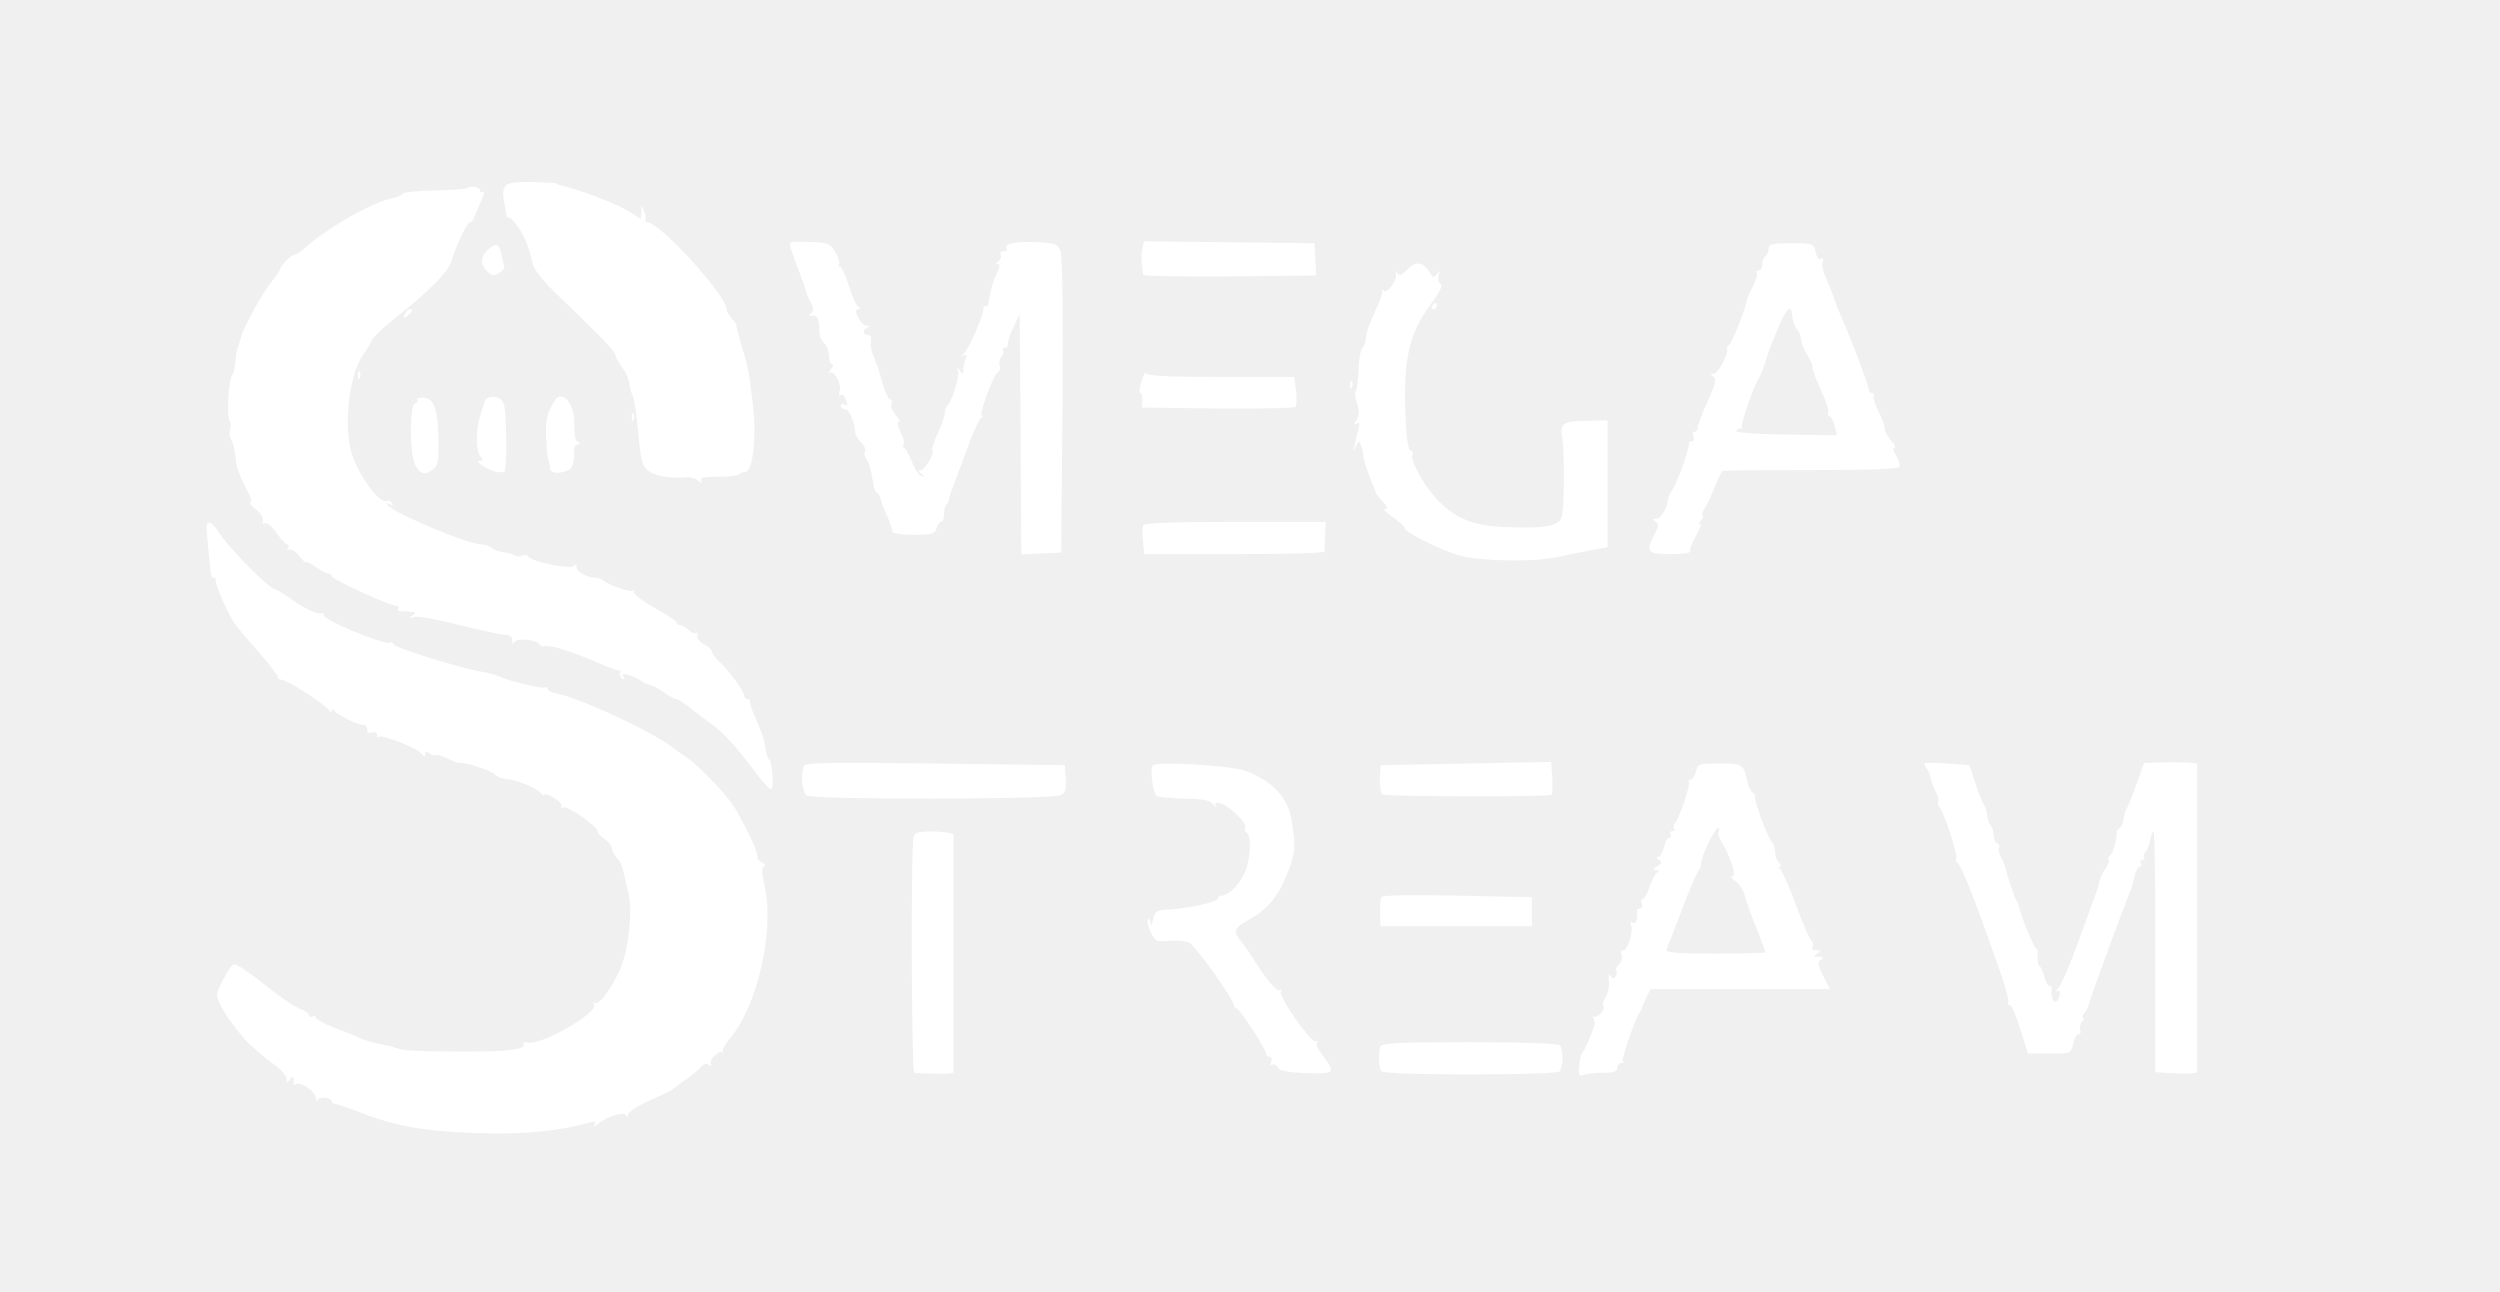
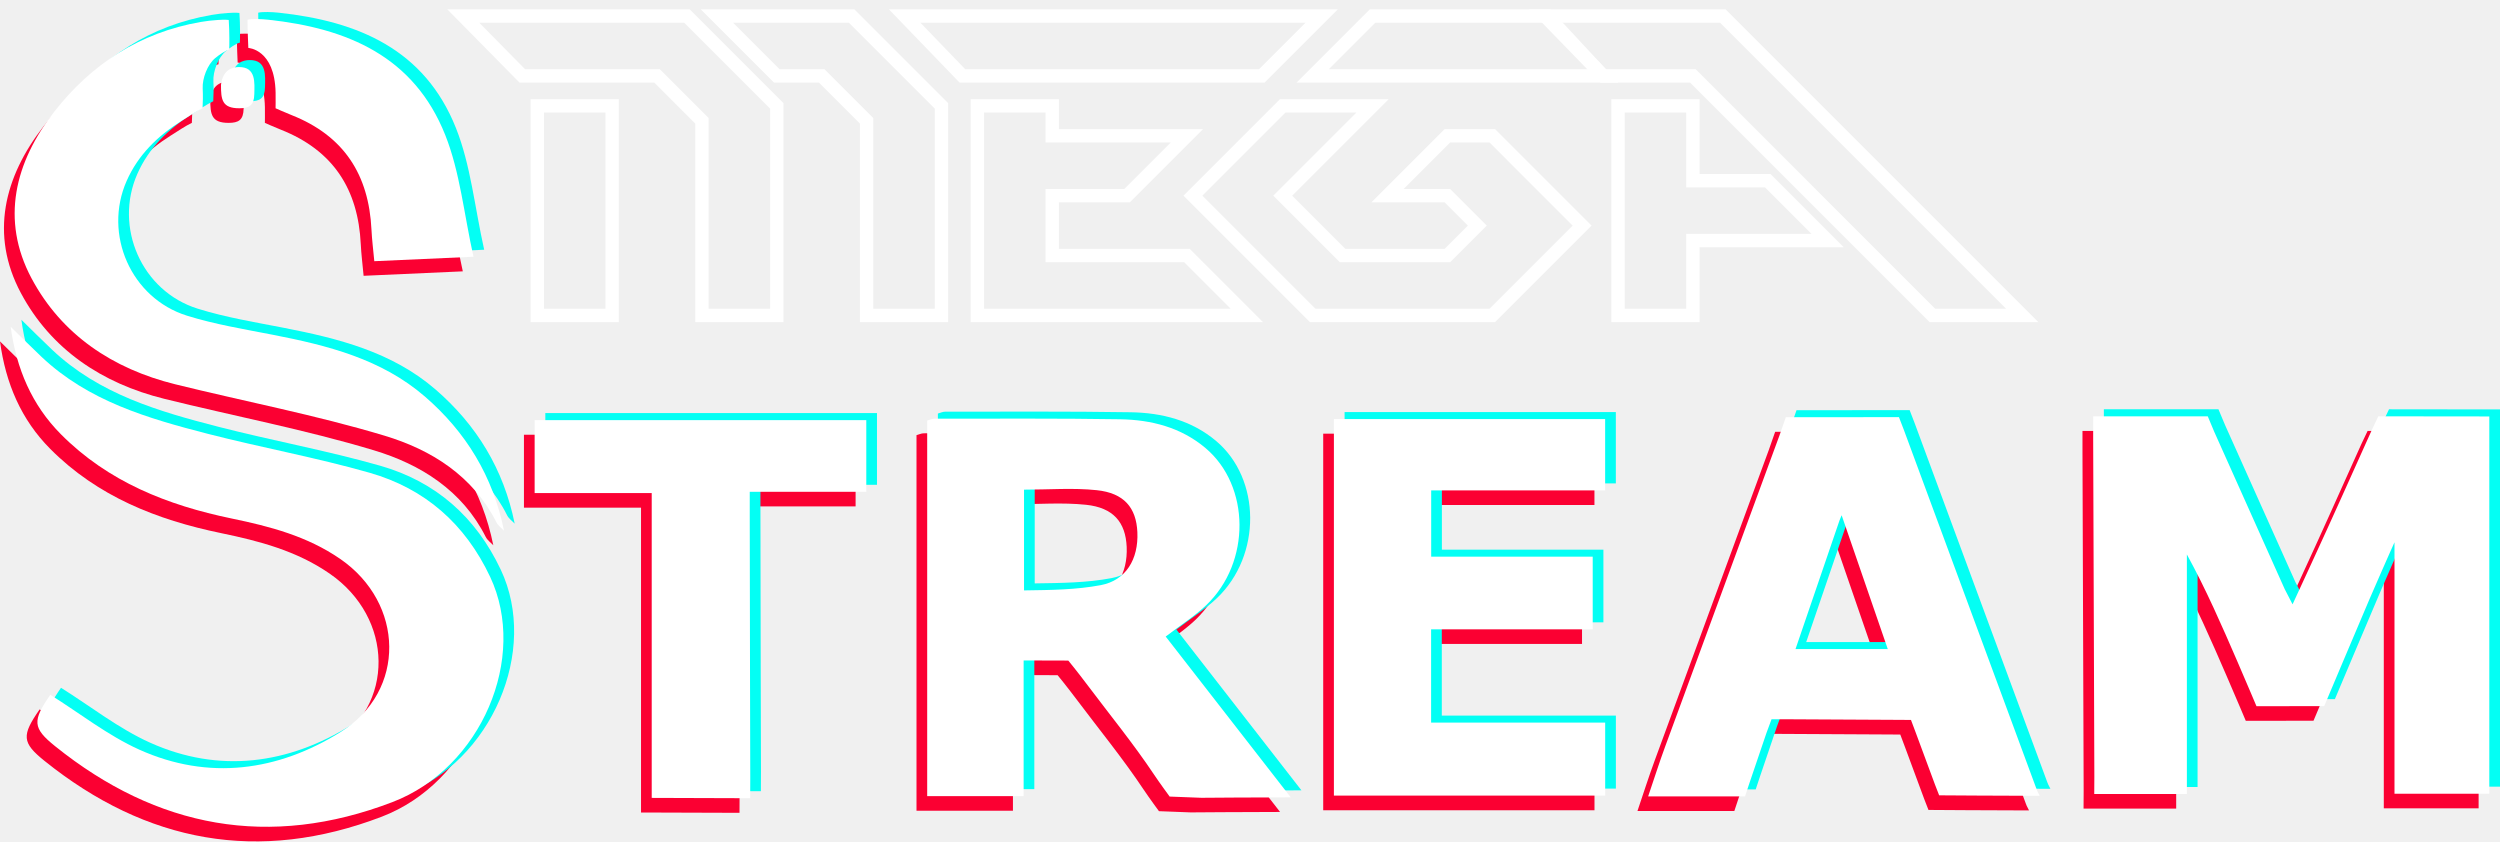
- <svg xmlns="http://www.w3.org/2000/svg" version="1.0" width="776pt" height="401pt" viewBox="0 0 776 401" preserveAspectRatio="xMidYMid meet">
-   <g transform="translate(0,401) scale(0.1,-0.1)" fill="#ffffff" stroke="none">
-     <path d="M1569 3433 c-7 -7 -9 -27 -5 -45 3 -18 7 -39 8 -45 1 -7 4 -11 6 -8 3 3 16 -9 28 -27 22 -30 35 -62 48 -119 3 -14 33 -52 67 -85 139 -134 189 -185 189 -195 0 -5 9 -22 20 -38 12 -15 22 -38 24 -52 1 -14 6 -30 10 -37 4 -7 12 -59 17 -115 8 -87 13 -105 32 -119 20 -16 71 -24 121 -19 10 0 26 -4 34 -11 13 -10 14 -10 8 0 -5 9 7 12 52 12 32 0 62 3 66 8 4 4 13 7 19 7 25 0 37 115 22 226 -11 90 -14 105 -34 168 -10 34 -17 61 -15 61 2 0 -4 9 -14 20 -9 12 -17 24 -16 28 4 39 -207 272 -247 272 -5 0 -8 3 -6 8 3 4 1 16 -4 27 -7 19 -8 19 -8 -3 l-1 -22 -40 25 c-33 21 -156 68 -210 80 -8 2 -15 4 -15 6 0 1 -33 3 -73 4 -50 1 -76 -2 -83 -12z" />
-     <path d="M1449 3426 c-2 -3 -48 -6 -102 -7 -53 -2 -97 -6 -97 -10 0 -4 -15 -11 -32 -14 -67 -15 -198 -90 -268 -152 -14 -13 -29 -23 -35 -23 -10 0 -45 -35 -45 -45 0 -3 -15 -25 -34 -49 -31 -41 -86 -145 -90 -170 -1 -6 -4 -15 -7 -21 -3 -5 -6 -25 -8 -44 -1 -19 -6 -39 -10 -45 -12 -14 -18 -127 -8 -143 4 -6 4 -18 1 -27 -3 -8 -2 -21 2 -28 9 -14 11 -24 17 -74 2 -18 16 -52 30 -78 14 -25 21 -46 15 -46 -6 0 1 -10 16 -21 15 -12 25 -27 22 -35 -3 -7 0 -11 7 -8 7 2 23 -12 36 -31 13 -19 28 -35 33 -35 5 0 6 -5 2 -12 -4 -6 -3 -8 4 -4 6 3 20 -6 31 -20 12 -15 21 -24 21 -20 0 4 13 -2 29 -13 16 -12 34 -21 40 -21 6 0 11 -4 11 -9 0 -9 179 -91 199 -91 7 0 10 -4 7 -9 -3 -5 0 -9 7 -8 6 0 21 -1 32 -2 17 -1 18 -3 5 -12 -12 -8 -11 -9 7 -4 11 3 74 -8 138 -25 65 -16 128 -30 141 -30 16 0 24 -6 24 -17 0 -13 3 -14 8 -5 9 13 68 6 78 -9 3 -5 9 -7 13 -5 4 3 27 -1 52 -8 42 -13 66 -22 136 -52 17 -8 36 -14 43 -14 6 0 9 -4 5 -9 -3 -5 0 -13 6 -17 8 -5 9 -3 4 6 -6 9 -2 10 16 5 13 -4 30 -12 38 -18 7 -6 20 -12 29 -13 8 -2 28 -12 43 -23 16 -12 32 -21 37 -21 5 0 25 -12 44 -27 19 -16 47 -37 63 -48 40 -29 80 -72 132 -142 26 -35 51 -63 56 -63 10 0 5 82 -5 91 -4 3 -9 18 -12 35 -2 16 -8 40 -14 54 -5 14 -16 39 -23 55 -7 17 -12 33 -11 38 1 4 -2 7 -8 7 -5 0 -10 5 -10 11 0 13 -47 77 -77 105 -13 12 -23 26 -23 31 0 5 -11 16 -25 23 -15 8 -23 20 -20 27 2 8 1 12 -4 8 -5 -3 -16 2 -24 10 -9 8 -20 15 -26 15 -6 0 -11 3 -11 8 0 4 -31 25 -70 46 -38 22 -66 44 -63 49 3 6 1 7 -5 3 -9 -5 -78 20 -92 34 -3 3 -9 5 -15 6 -32 1 -65 18 -65 33 0 10 -3 12 -8 5 -8 -13 -132 12 -143 29 -4 5 -12 6 -18 3 -6 -4 -16 -4 -23 0 -7 4 -23 9 -37 10 -13 2 -29 8 -34 13 -6 6 -21 11 -33 11 -42 0 -276 99 -291 123 -4 6 -1 7 7 2 9 -5 11 -4 6 4 -4 6 -11 9 -15 6 -19 -11 -77 62 -105 135 -32 81 -15 256 32 320 10 14 21 32 25 42 3 9 34 39 69 67 117 94 168 145 179 181 19 57 49 120 58 120 5 0 11 8 14 18 4 9 13 32 21 50 9 18 11 30 6 27 -6 -3 -10 -1 -10 4 0 11 -32 16 -41 7z" />
-     <path d="M2455 3238 c4 -13 16 -47 27 -75 11 -29 20 -56 21 -60 0 -5 7 -19 14 -33 10 -19 10 -26 0 -32 -8 -5 -7 -8 6 -8 16 0 19 -8 21 -57 1 -10 7 -23 15 -29 7 -6 14 -23 14 -37 0 -15 4 -27 9 -27 6 0 4 -8 -3 -17 -8 -9 -9 -14 -3 -10 14 8 38 -37 30 -58 -3 -9 -2 -14 3 -11 5 3 12 -1 15 -10 8 -22 8 -26 -4 -19 -5 3 -10 1 -10 -4 0 -6 6 -11 14 -11 12 0 30 -43 31 -75 0 -5 8 -18 18 -28 10 -10 15 -22 12 -28 -4 -5 -2 -15 4 -22 5 -7 13 -28 16 -46 3 -18 7 -38 8 -44 1 -7 6 -15 10 -18 5 -3 10 -12 11 -20 2 -8 10 -31 20 -51 9 -21 16 -42 16 -48 0 -6 27 -10 66 -10 57 0 67 3 71 20 3 11 9 20 14 20 5 0 9 10 9 23 0 13 3 27 8 31 4 4 7 11 7 14 0 4 5 21 12 37 6 17 26 71 44 120 18 50 38 93 43 97 6 4 8 8 4 8 -11 0 34 124 48 133 7 4 11 14 7 22 -3 9 0 21 6 29 6 7 8 16 4 19 -3 4 -1 7 6 7 6 0 11 6 10 13 -2 6 6 30 17 52 l19 40 3 -373 2 -373 62 3 62 3 4 455 c2 277 0 465 -6 480 -9 23 -16 25 -71 28 -67 4 -105 -4 -96 -19 4 -5 -1 -9 -10 -9 -9 0 -13 -5 -9 -11 3 -6 0 -15 -7 -20 -9 -6 -10 -9 -2 -9 8 0 8 -8 -3 -28 -7 -16 -16 -39 -18 -53 -2 -13 -5 -26 -6 -29 -2 -3 -2 -8 -1 -12 0 -5 -3 -8 -9 -8 -6 0 -9 -3 -8 -7 5 -14 -45 -128 -61 -141 -11 -9 -11 -11 -2 -6 11 5 13 3 8 -10 -4 -10 -7 -25 -7 -34 0 -15 -2 -15 -11 -2 -9 13 -10 12 -5 -3 5 -17 -20 -96 -34 -107 -4 -3 -7 -12 -7 -21 0 -9 -10 -38 -22 -64 -12 -26 -20 -50 -17 -52 8 -9 -23 -63 -37 -63 -8 0 -7 -4 3 -11 13 -9 13 -10 0 -6 -8 2 -21 21 -29 43 -9 21 -19 41 -23 42 -5 2 -6 8 -3 13 3 4 -1 22 -10 39 -9 18 -11 30 -5 30 6 0 2 9 -9 21 -11 12 -17 27 -14 35 3 8 1 14 -4 14 -5 0 -15 21 -23 48 -16 56 -14 50 -29 87 -7 16 -10 37 -8 47 3 11 0 18 -9 18 -17 0 -18 17 -1 23 8 4 7 6 -3 6 -18 1 -44 51 -27 51 9 0 9 2 1 8 -7 4 -20 35 -31 70 -11 34 -23 59 -28 55 -4 -5 -5 -3 -1 4 3 6 -2 25 -11 41 -16 26 -24 29 -81 31 -63 2 -64 2 -57 -21z" />
-     <path d="M3546 3238 c-4 -20 -4 -43 3 -81 0 -4 121 -6 269 -5 l267 3 -1 28 c-1 15 -2 37 -3 50 l-1 22 -265 3 -264 3 -5 -23z" />
-     <path d="M5490 3238 c0 -9 -4 -20 -10 -23 -5 -3 -10 -15 -10 -26 0 -10 -5 -19 -12 -19 -6 0 -9 -3 -5 -6 3 -4 -2 -23 -12 -43 -11 -20 -19 -40 -20 -46 -1 -20 -45 -130 -54 -136 -5 -3 -8 -8 -6 -10 7 -12 -27 -79 -41 -79 -12 0 -12 -2 -2 -9 11 -6 7 -22 -17 -76 -17 -37 -31 -74 -31 -81 0 -8 -4 -14 -10 -14 -5 0 -7 -7 -4 -15 4 -8 1 -15 -5 -15 -6 0 -10 -3 -9 -7 3 -12 -33 -115 -49 -140 -8 -12 -15 -26 -15 -30 -2 -28 -22 -63 -36 -63 -13 0 -14 -2 -4 -9 12 -7 11 -14 -2 -39 -29 -56 -23 -62 50 -62 36 0 63 4 60 8 -3 5 6 27 19 50 13 24 19 39 12 35 -7 -4 -7 0 2 10 7 9 10 17 6 17 -4 0 -1 10 7 23 8 12 22 43 32 69 10 26 21 47 24 47 4 -1 12 -1 17 0 6 1 126 2 267 2 165 0 259 3 263 10 4 5 -1 21 -9 34 -9 14 -12 25 -6 25 6 0 2 10 -10 22 -11 12 -20 29 -20 38 0 9 -9 33 -20 54 -10 22 -17 43 -14 47 3 5 0 9 -5 9 -6 0 -11 6 -11 13 0 12 -56 160 -82 217 -6 14 -12 28 -14 33 -1 4 -3 9 -4 12 -1 3 -3 8 -5 13 -3 12 -17 46 -30 76 -7 16 -11 36 -7 44 3 10 1 13 -5 9 -7 -4 -14 4 -17 20 -6 27 -8 28 -76 28 -59 0 -70 -3 -70 -17z m71 -195 c3 -27 9 -47 18 -56 6 -6 11 -19 11 -28 0 -10 9 -34 21 -53 12 -20 18 -36 15 -36 -3 0 8 -30 24 -66 17 -36 28 -70 25 -74 -3 -5 -1 -10 4 -12 5 -1 13 -16 16 -31 l7 -28 -156 2 c-86 1 -156 6 -156 10 0 5 5 9 12 9 6 0 9 3 5 6 -5 6 37 128 52 149 4 6 13 28 20 50 7 22 16 49 21 60 5 11 16 39 26 63 16 38 33 55 35 35z" />
-     <path d="M1518 3238 c-26 -22 -29 -47 -8 -68 17 -17 23 -18 39 -8 10 6 18 16 16 22 -2 6 -6 23 -9 39 -7 30 -15 33 -38 15z" />
-     <path d="M4370 3175 c-18 -19 -26 -22 -33 -13 -7 10 -8 9 -4 -2 5 -18 -27 -63 -38 -52 -3 4 -6 3 -4 -3 1 -5 -10 -35 -24 -65 -15 -30 -27 -64 -27 -76 0 -11 -3 -24 -7 -28 -10 -10 -15 -34 -17 -88 -1 -26 -5 -50 -8 -54 -4 -3 -2 -19 4 -36 8 -23 8 -36 -1 -51 -10 -15 -10 -17 0 -12 9 6 10 1 6 -16 -4 -13 -9 -35 -12 -49 -5 -21 -4 -22 4 -5 8 17 10 18 15 4 4 -9 8 -27 9 -40 2 -13 11 -41 20 -63 9 -21 17 -41 17 -44 0 -3 10 -16 22 -29 15 -16 17 -23 7 -23 -7 0 3 -11 24 -25 20 -14 37 -29 37 -34 0 -13 109 -67 169 -85 61 -18 228 -21 301 -6 25 6 71 15 103 21 l57 11 0 197 0 196 -57 -1 c-82 -1 -91 -7 -84 -52 8 -51 7 -222 -2 -248 -10 -27 -52 -35 -172 -30 -104 3 -163 28 -221 93 -39 43 -78 118 -70 132 4 5 1 11 -6 13 -8 3 -13 43 -16 120 -6 161 13 244 75 328 32 43 43 64 34 69 -6 4 -9 16 -5 27 5 16 4 16 -5 4 -10 -13 -13 -13 -22 2 -20 35 -44 39 -69 13z" />
-     <path d="M4445 3060 c-3 -5 -1 -10 4 -10 6 0 11 5 11 10 0 6 -2 10 -4 10 -3 0 -8 -4 -11 -10z" />
-     <path d="M1256 3034 c-5 -14 -4 -15 9 -4 17 14 19 20 6 20 -5 0 -12 -7 -15 -16z" />
-     <path d="M1111 2844 c0 -11 3 -14 6 -6 3 7 2 16 -1 19 -3 4 -6 -2 -5 -13z" />
-     <path d="M3543 2826 c-6 -20 -8 -36 -4 -36 4 0 7 -10 7 -22 l-1 -23 234 -3 c129 -1 238 1 242 5 4 5 5 27 2 51 l-6 42 -227 0 c-161 0 -229 3 -232 11 -2 6 -9 -5 -15 -25z" />
-     <path d="M4191 2814 c0 -11 3 -14 6 -6 3 7 2 16 -1 19 -3 4 -6 -2 -5 -13z" />
-     <path d="M1296 2769 c2 -4 -1 -9 -8 -11 -17 -6 -17 -158 1 -191 16 -30 29 -33 55 -14 16 11 18 27 17 97 -2 91 -15 126 -49 126 -11 0 -19 -3 -16 -7z" />
-     <path d="M1506 2767 c-3 -6 -9 -27 -15 -46 -15 -45 -14 -114 1 -129 9 -9 9 -12 -2 -12 -23 0 32 -34 57 -36 12 0 22 2 21 5 0 3 0 11 1 16 5 26 2 157 -3 182 -5 21 -13 29 -32 31 -13 1 -26 -4 -28 -11z" />
-     <path d="M1723 2768 c-25 -39 -30 -61 -28 -114 2 -33 4 -61 5 -64 3 -7 7 -23 8 -37 2 -17 50 -12 65 5 6 8 10 27 9 43 -1 18 3 29 10 29 8 0 9 3 3 8 -11 7 -11 10 -13 71 -3 54 -39 90 -59 59z" />
-     <path d="M1961 2714 c0 -11 3 -14 6 -6 3 7 2 16 -1 19 -3 4 -6 -2 -5 -13z" />
-     <path d="M645 2324 c4 -38 8 -79 9 -91 1 -11 4 -19 9 -16 4 2 7 -2 7 -11 0 -14 28 -80 54 -125 8 -13 43 -55 78 -94 34 -39 62 -75 60 -79 -1 -4 5 -8 13 -8 16 0 133 -76 147 -95 5 -7 8 -7 8 0 0 6 3 6 8 -1 9 -13 71 -44 89 -44 7 0 13 -7 13 -15 0 -9 6 -12 15 -9 8 4 15 1 15 -7 0 -7 3 -10 6 -6 9 8 117 -34 132 -52 9 -11 12 -11 12 -2 0 10 3 11 13 2 8 -6 16 -8 19 -5 4 3 20 -2 37 -10 17 -9 34 -15 38 -14 15 3 98 -24 108 -35 6 -7 19 -13 30 -14 40 -3 104 -30 117 -48 4 -5 8 -6 8 -2 0 5 13 0 29 -9 17 -10 27 -22 24 -27 -3 -6 -1 -7 5 -3 12 7 107 -59 107 -75 0 -5 10 -16 23 -24 12 -9 22 -22 22 -30 0 -7 7 -20 15 -28 8 -8 17 -25 19 -38 3 -13 11 -46 17 -72 14 -62 -2 -191 -32 -249 -31 -61 -61 -98 -72 -91 -6 3 -7 1 -3 -5 15 -25 -166 -129 -206 -118 -10 2 -16 0 -13 -5 11 -16 -51 -24 -195 -23 -152 1 -175 2 -200 11 -8 3 -22 7 -30 8 -37 7 -67 15 -85 24 -11 5 -46 19 -77 31 -32 12 -58 27 -58 32 0 5 -5 6 -10 3 -6 -3 -10 -2 -10 3 0 6 -12 14 -27 20 -16 5 -66 39 -112 76 -46 37 -89 65 -95 63 -6 -1 -21 -24 -34 -49 -23 -45 -23 -47 -6 -80 14 -28 37 -61 73 -103 12 -15 62 -58 99 -85 17 -13 32 -31 32 -39 0 -14 1 -14 10 -1 9 14 14 7 11 -13 -1 -5 3 -6 8 -2 15 8 61 -24 62 -44 0 -9 3 -11 5 -5 5 12 44 7 44 -5 0 -4 6 -8 13 -8 6 -1 37 -11 67 -23 115 -45 200 -61 365 -67 151 -5 265 6 359 34 14 4 16 2 11 -8 -6 -9 -2 -8 11 2 29 25 82 40 88 26 3 -7 5 -6 5 3 1 8 31 28 69 45 37 16 69 32 72 35 3 3 21 17 40 30 19 13 40 31 46 39 7 8 16 11 24 6 8 -5 11 -4 7 2 -4 6 2 18 12 27 10 10 21 14 23 9 3 -4 3 -3 2 4 -2 6 8 24 21 39 86 100 140 336 108 474 -8 37 -9 56 -2 61 7 4 4 9 -5 12 -9 4 -15 10 -15 14 3 14 -20 66 -65 147 -23 42 -112 136 -156 166 -12 8 -32 22 -44 31 -69 52 -287 153 -358 166 -16 3 -28 10 -28 15 0 5 -3 7 -8 4 -8 -5 -101 17 -142 34 -14 6 -38 12 -55 15 -60 9 -270 74 -273 85 -2 5 -7 8 -11 5 -16 -9 -214 73 -206 86 3 4 -3 6 -12 5 -10 -2 -44 14 -75 35 -31 22 -59 39 -62 39 -20 0 -154 137 -182 185 -6 10 -16 21 -24 23 -10 4 -11 -9 -5 -64z" />
-     <path d="M3548 2379 c-2 -5 -2 -28 0 -50 l4 -39 279 0 c153 0 279 3 280 8 0 4 1 26 2 50 l2 42 -282 0 c-189 0 -282 -3 -285 -11z" />
-     <path d="M2495 1632 c-10 -26 -5 -80 8 -91 17 -14 763 -13 790 1 14 7 17 19 15 51 l-3 42 -402 5 c-330 4 -404 3 -408 -8z" />
-     <path d="M4550 1640 l-264 -5 -3 -42 c-1 -24 3 -45 8 -49 11 -7 519 -8 525 -1 3 3 4 27 2 53 l-3 49 -265 -5z" />
-     <path d="M5974 1641 c-2 -2 1 -9 6 -16 5 -6 11 -20 13 -31 2 -10 9 -30 16 -42 7 -13 10 -26 7 -29 -3 -4 -1 -12 4 -18 16 -19 59 -153 52 -160 -4 -3 -2 -9 4 -13 12 -8 50 -104 125 -316 21 -60 36 -113 33 -117 -3 -5 -1 -9 4 -9 6 0 21 -34 33 -75 l24 -75 67 0 c66 0 66 0 73 30 4 17 11 30 17 30 6 0 8 6 5 14 -3 7 0 19 6 25 6 6 7 11 3 11 -5 0 -3 6 3 14 7 8 14 22 16 32 3 17 105 293 122 334 3 8 7 17 8 20 1 3 6 20 10 38 4 17 12 32 17 32 5 0 6 5 3 10 -3 6 -1 10 5 10 6 0 9 4 5 9 -3 5 -1 12 4 15 4 3 11 20 15 37 3 18 9 30 11 27 3 -3 6 -172 5 -376 l0 -370 65 -4 c36 -1 65 0 65 5 0 10 0 946 0 955 0 4 -37 6 -82 6 l-83 -2 -24 -68 c-14 -38 -27 -71 -30 -74 -3 -3 -7 -16 -9 -30 -1 -13 -7 -27 -13 -31 -6 -3 -10 -10 -9 -15 0 -5 -1 -18 -4 -29 -3 -11 -6 -22 -7 -25 0 -3 -5 -11 -11 -17 -6 -7 -7 -13 -3 -13 4 0 0 -11 -9 -25 -9 -13 -18 -32 -20 -42 -1 -10 -6 -25 -9 -33 -3 -8 -27 -73 -53 -145 -26 -71 -54 -139 -63 -149 -9 -11 -11 -16 -4 -13 7 5 9 0 6 -13 -10 -36 -30 -17 -24 23 0 4 -3 7 -8 7 -5 0 -12 13 -16 30 -4 16 -10 30 -14 30 -4 0 -7 14 -6 30 1 17 -1 28 -4 25 -4 -5 -47 97 -54 130 -2 6 -5 15 -8 20 -7 11 -30 80 -33 98 -1 7 -8 22 -14 35 -7 12 -10 26 -7 31 3 5 0 11 -5 13 -6 2 -12 14 -12 28 -1 14 -6 27 -10 30 -4 3 -9 17 -10 30 -2 14 -6 27 -9 30 -3 3 -15 32 -26 65 l-20 60 -67 5 c-37 3 -70 3 -72 1z" />
-     <path d="M3578 1634 c-9 -15 1 -87 13 -95 6 -3 45 -7 87 -8 58 -1 78 -5 89 -19 8 -9 11 -11 7 -3 -5 10 -1 11 17 6 29 -9 82 -62 74 -75 -3 -5 -1 -11 5 -15 15 -9 12 -80 -5 -121 -15 -37 -51 -73 -72 -74 -7 0 -13 -4 -13 -9 0 -11 -86 -30 -150 -34 -41 -2 -45 -5 -51 -32 -4 -17 -7 -21 -8 -11 0 11 -4 16 -7 13 -9 -9 16 -67 30 -68 6 -1 26 0 43 1 18 1 42 -1 52 -5 19 -6 141 -177 141 -196 0 -5 4 -9 8 -9 9 0 92 -126 92 -141 0 -5 5 -9 11 -9 6 0 8 -7 5 -16 -3 -8 -2 -12 3 -9 6 3 13 -1 18 -9 6 -10 31 -15 88 -17 89 -3 92 0 50 56 -14 17 -22 35 -17 39 4 4 2 6 -5 4 -15 -4 -116 140 -107 154 4 6 3 8 -3 5 -10 -6 -38 26 -87 103 -16 25 -32 47 -35 50 -4 3 -10 13 -14 22 -5 13 5 24 41 44 59 34 89 70 119 146 24 59 26 83 11 168 -12 66 -61 117 -141 147 -47 17 -281 31 -289 17z" />
-     <path d="M5264 1615 c-3 -14 -11 -25 -17 -25 -6 0 -8 -3 -5 -6 7 -6 -29 -113 -43 -130 -5 -6 -6 -14 -2 -17 3 -4 1 -7 -6 -7 -7 0 -9 -4 -6 -10 3 -5 2 -10 -4 -10 -5 0 -12 -13 -16 -30 -4 -16 -12 -30 -18 -30 -8 0 -7 -3 2 -9 11 -7 10 -11 -5 -20 -14 -8 -15 -11 -4 -11 10 0 11 -3 4 -8 -6 -4 -17 -24 -23 -44 -7 -21 -17 -38 -21 -38 -5 0 -7 -7 -4 -15 4 -8 1 -15 -5 -15 -6 0 -10 -3 -10 -7 4 -25 -2 -43 -13 -37 -8 5 -9 2 -5 -9 8 -20 -11 -77 -25 -77 -6 0 -8 -7 -4 -15 3 -8 -1 -21 -9 -29 -8 -7 -12 -16 -9 -19 4 -3 3 -11 -1 -17 -6 -9 -10 -9 -16 1 -5 9 -7 3 -5 -16 2 -17 -3 -39 -10 -51 -8 -11 -11 -24 -8 -27 9 -9 -15 -36 -29 -33 -7 1 -9 1 -4 -1 4 -3 7 -11 7 -18 0 -14 -30 -85 -40 -95 -3 -3 -6 -20 -8 -39 -3 -28 -1 -33 13 -27 9 3 37 6 61 6 32 0 44 4 44 15 0 8 5 15 12 15 6 0 9 3 5 6 -5 5 36 124 51 149 4 5 7 12 8 15 0 3 6 17 14 33 l13 27 279 0 278 0 -21 41 c-17 34 -18 43 -7 50 10 7 8 9 -7 9 -17 0 -17 2 -5 10 13 8 12 10 -3 10 -11 0 -15 5 -11 11 3 6 2 14 -3 18 -5 3 -27 53 -48 111 -21 58 -44 108 -49 112 -6 4 -7 8 -1 8 5 0 4 5 -3 12 -7 7 -12 21 -12 33 0 12 -5 26 -10 31 -14 14 -61 144 -52 144 4 0 1 4 -5 8 -7 4 -14 17 -17 27 -14 65 -14 65 -87 65 -65 0 -69 -1 -75 -25z m71 -185 c-4 -6 1 -22 10 -36 26 -41 46 -104 32 -104 -6 0 -2 -7 10 -15 11 -8 24 -27 28 -42 3 -16 20 -61 36 -101 16 -41 29 -75 29 -78 0 -2 -70 -4 -156 -4 -121 0 -155 3 -151 13 3 6 24 62 47 122 23 61 46 114 51 120 5 5 9 16 9 25 0 21 43 110 53 110 4 0 5 -5 2 -10z" />
-     <path d="M2836 1414 c-9 -23 -7 -734 2 -734 72 -5 122 -3 122 2 0 5 0 170 0 368 0 198 0 364 0 369 0 4 -26 9 -59 10 -46 1 -60 -2 -65 -15z" />
-     <path d="M4287 1225 c-2 -5 -3 -28 -3 -50 l1 -40 235 0 235 0 0 45 0 45 -232 5 c-151 3 -234 1 -236 -5z" />
-     <path d="M4285 762 c-7 -20 -6 -65 3 -77 4 -6 109 -10 277 -10 168 0 273 4 277 10 4 6 8 24 8 40 0 17 -4 35 -8 40 -4 6 -109 10 -279 10 -218 0 -274 -3 -278 -13z" />
+ <svg xmlns="http://www.w3.org/2000/svg" version="1.1" id="Calque_1" x="0px" y="0px" width="467.631px" height="157.388px" viewBox="0 0 467.631 157.388" enable-background="new 0 0 467.631 157.388" xml:space="preserve">
+   <g>
+     <path fill-rule="evenodd" clip-rule="evenodd" fill="#FB0032" d="M442.868,80.604l20.763,0.025c0,0,0,46.933,0,70.568   c-5.698,0-11.471,0-17.736,0c0-14.913,0-47.027,0-47.027l-0.921,2.056c0,0-2.541,5.739-3.775,8.624   c-2.485,5.811-8.453,19.967-8.453,19.967l-12.669,0.01c0,0-1.686-4.006-3.56-8.334c-2.914-6.731-5.841-13.457-9.456-20.049   c0,14.836,0,29.673,0,44.809c-5.79,0-17.328,0-17.328,0l0.02-3.291l-0.221-63.426v-3.931h21.436l1.223,2.918l13.164,29.392   l1.474,2.858c0,0,6.165-13.305,9.027-19.713c1.945-4.358,5.87-13.058,5.87-13.058L442.868,80.604z" />
+     <path fill-rule="evenodd" clip-rule="evenodd" fill="#FB0032" d="M216.045,121.8c7.599,9.771,15.179,19.517,23.393,30.078   c-6.133,0-16.71,0.084-16.71,0.084l-5.942-0.229c0,0-1.871-2.54-2.908-4.097c-3.83-5.749-8.227-11.12-12.381-16.651   c-2.126-2.83-3.67-4.689-3.67-4.689s-4.501-0.025-8.354-0.025c0,8.313,0,16.704,0,25.381c-6.242,0-12.005,0-18.04,0   c0-23.454,0-46.785,0-70.253c0.467-0.126,0.907-0.349,1.347-0.349c11.579,0.006,23.159-0.081,34.735,0.108   c5.822,0.095,11.391,1.511,15.98,5.387c8.391,7.085,8.5,21.387,0.154,29.364C221.442,118.017,218.812,119.679,216.045,121.8z    M189.546,94.324c0,6.371,0,12.146,0,18.846c5.096-0.071,9.765-0.119,14.358-0.986c4.705-0.89,7.071-4.859,6.844-9.91   c-0.208-4.579-2.486-7.317-7.604-7.853C198.716,93.957,194.203,94.324,189.546,94.324z" />
+     <path fill-rule="evenodd" clip-rule="evenodd" fill="#FB0032" d="M7.414,132.695c5.544,3.477,10.759,7.609,16.642,10.259   c12.968,5.838,25.944,4.016,37.657-3.296c12.364-7.717,11.917-24.114-0.072-32.377c-6.173-4.253-13.133-6.079-20.294-7.56   c-12.008-2.484-23.119-6.866-31.956-15.764C3.957,78.486,1.058,71.711,0,63.856c1.916,1.871,3.808,3.768,5.752,5.608   C14.518,77.762,25.669,81,36.912,83.89c10.031,2.578,20.259,4.428,30.208,7.27c10.347,2.956,17.882,9.542,22.561,19.471   c7.109,15.083-1.641,35.768-18.264,42.131c-23.018,8.81-44.032,4.878-63.093-10.438C4.064,138.9,4.04,137.557,7.414,132.695z" />
+     <path fill-rule="evenodd" clip-rule="evenodd" fill="#FB0032" d="M354.131,83.168c0,0,16.533,44.775,24.808,67.16   c0.075,0.203,0.138,0.413,0.597,1.265c-5.69,0-18.813-0.093-18.813-0.093l-0.789-2.031l-3.602-9.729l-0.88-2.341l-2.286-0.015   l-21.146-0.113l-2.651,0.003l-0.958,2.586l-3.219,9.483l-0.782,2.36h-2.125c0,0-10.159,0-15.996,0   c1.155-3.398,2.106-6.399,3.191-9.35c7.123-19.379,21.363-58.14,21.363-58.14l1.202-3.44l21.157-0.013L354.131,83.168z    M342.483,99.107l-0.41,1.004c0,0-5.401,15.793-8.217,24.027c5.95,0,11.371,0,17.254,0   C348.272,115.906,342.483,99.107,342.483,99.107z" />
+     <path fill-rule="evenodd" clip-rule="evenodd" fill="#FB0032" d="M247.509,151.558c0-23.698,0-46.947,0-70.436   c16.977,0,33.742,0,50.736,0c0,4.463,0,8.701,0,13.342c-10.842,0-21.542,0-32.537,0c0,4.251,0,8.105,0,12.393   c10.09,0,20.053,0,30.213,0c0,4.666,0,8.907,0,13.598c-10.049,0-20.012,0-30.229,0c0,5.984,0,11.525,0,17.443   c10.846,0,21.54,0,32.561,0c0,4.702,0,9.037,0,13.66C281.381,151.558,264.604,151.558,247.509,151.558z" />
+     <path fill-rule="evenodd" clip-rule="evenodd" fill="#FB0032" d="M40.785,6.464c0.158,2.224,0.125,5.018,0.083,5.56   c-0.625,0.083-1.976,1.042-2.625,1.583c-1.442,1.204-2.421,3.799-2.328,5.658c0.066,1.325,0.035,2.658-0.027,3.718   c-1.188,0.562-2.66,1.558-4,2.406c-4.425,2.8-8.053,6.328-10.194,11.172c-4.418,9.997,0.813,21.949,11.277,25.218   c5.209,1.627,10.66,2.519,16.035,3.567c10.256,2,20.316,4.512,28.47,11.559c7.666,6.625,12.741,14.909,14.8,25.093   c-0.477-0.511-1.106-0.945-1.407-1.545c-4.404-8.745-12.23-13.604-20.95-16.228c-12.854-3.869-26.11-6.39-39.163-9.618   C19.092,71.722,9.521,65.351,3.893,54.786C-1.929,43.858,0.795,33.065,8.13,23.652c6.957-8.928,16.056-14.84,27.418-16.812   c1.055-0.183,2.126-0.304,3.195-0.371C39.311,6.435,40.029,6.383,40.785,6.464z" />
+     <path fill-rule="evenodd" clip-rule="evenodd" fill="#FB0032" d="M160.042,81.314c0,4.388,0,8.726,0,13.41   c-7.263,0-14.264,0-21.801,0c0,1.715-0.001,3.093,0,4.47c0.011,16.354,0.1,49.059,0.1,49.059l-0.015,3.788   c0,0-13.102-0.061-18.421-0.061c0-9.587,0-18.965,0-28.344c0-9.419,0-18.838,0-28.674c-7.361,0-14.457,0-21.9,0   c0-4.724,0-9.04,0-13.648C118.629,81.314,139.207,81.314,160.042,81.314z" />
+     <path fill-rule="evenodd" clip-rule="evenodd" fill="#FB0032" d="M86.567,50.756c-6.92,0.311-12.571,0.565-18.553,0.833   c-0.199-2.166-0.439-4.027-0.529-5.896c-0.495-10.272-5.133-17.552-14.94-21.43c-1.232-0.487-3-1.281-3-1.281   s0.03-1.771,0.006-2.944c-0.163-8.119-5.1-8.337-5.1-8.337S44.28,7.965,44.3,6.421c0.776-0.208,2.621-0.133,3.86,0   C62.993,8.015,75.443,13.293,81.289,28C84.048,34.942,84.771,42.693,86.567,50.756z" />
+     <path fill-rule="evenodd" clip-rule="evenodd" fill="#FB0032" d="M39.335,18.603c0.366-2.933,2.226-3.315,3.354-3.326   c3.241-0.029,2.922,2.956,2.88,5.075c-0.042,2.115-0.973,2.626-2.794,2.632C39.514,22.994,39.335,21.357,39.335,18.603z" />
+     <path fill-rule="evenodd" clip-rule="evenodd" fill="#FB0032" d="M35.146,22.668" />
  </g>
+   <path fill-rule="evenodd" clip-rule="evenodd" fill="#14ACE3" d="M43.146,19.624" />
+   <g>
+     <path fill-rule="evenodd" clip-rule="evenodd" fill="#03FFF4" d="M446.868,76.56l20.763,0.025c0,0,0,46.933,0,70.568   c-5.698,0-11.471,0-17.736,0c0-14.913,0-47.027,0-47.027l-0.921,2.056c0,0-2.541,5.739-3.775,8.624   c-2.485,5.811-8.453,19.967-8.453,19.967l-12.669,0.01c0,0-1.686-4.006-3.56-8.334c-2.914-6.731-5.841-13.457-9.456-20.049   c0,14.836,0,29.673,0,44.809c-5.79,0-17.328,0-17.328,0l0.02-3.291l-0.221-63.426V76.56h21.436l1.223,2.918l13.164,29.392   l1.474,2.858c0,0,6.165-13.305,9.027-19.713c1.945-4.358,5.87-13.058,5.87-13.058L446.868,76.56z" />
+     <path fill-rule="evenodd" clip-rule="evenodd" fill="#03FFF4" d="M220.045,117.756c7.599,9.771,15.179,19.517,23.393,30.078   c-6.133,0-16.71,0.084-16.71,0.084l-5.942-0.229c0,0-1.871-2.54-2.908-4.097c-3.83-5.749-8.227-11.12-12.381-16.651   c-2.126-2.83-3.67-4.689-3.67-4.689s-4.501-0.025-8.354-0.025c0,8.313,0,16.704,0,25.381c-6.242,0-12.005,0-18.04,0   c0-23.454,0-46.786,0-70.253c0.467-0.126,0.907-0.349,1.347-0.349c11.579,0.006,23.159-0.081,34.735,0.108   c5.822,0.095,11.391,1.511,15.98,5.387c8.391,7.085,8.5,21.387,0.154,29.364C225.442,113.973,222.812,115.635,220.045,117.756z    M193.546,90.28c0,6.371,0,12.146,0,18.846c5.096-0.071,9.765-0.119,14.358-0.986c4.705-0.89,7.071-4.859,6.844-9.91   c-0.208-4.579-2.486-7.317-7.604-7.853C202.716,89.913,198.203,90.28,193.546,90.28z" />
+     <path fill-rule="evenodd" clip-rule="evenodd" fill="#03FFF4" d="M11.414,128.651c5.544,3.477,10.759,7.609,16.642,10.259   c12.968,5.838,25.944,4.016,37.657-3.296c12.364-7.717,11.917-24.114-0.072-32.376c-6.173-4.254-13.133-6.079-20.294-7.56   c-12.008-2.484-23.119-6.866-31.956-15.764C7.957,74.442,5.058,67.667,4,59.813c1.916,1.871,3.808,3.768,5.752,5.608   c8.766,8.297,19.917,11.535,31.16,14.425c10.031,2.578,20.259,4.428,30.208,7.27c10.347,2.956,17.882,9.542,22.561,19.471   c7.109,15.083-1.641,35.768-18.264,42.131c-23.018,8.81-44.032,4.878-63.093-10.438C8.064,134.856,8.04,133.513,11.414,128.651z" />
+     <path fill-rule="evenodd" clip-rule="evenodd" fill="#03FFF4" d="M358.131,79.124c0,0,16.533,44.775,24.808,67.16   c0.075,0.203,0.138,0.413,0.597,1.265c-5.69,0-18.813-0.093-18.813-0.093l-0.789-2.031l-3.602-9.729l-0.88-2.341l-2.286-0.015   l-21.146-0.113l-2.651,0.003l-0.958,2.586l-3.219,9.483l-0.782,2.36h-2.125c0,0-10.159,0-15.996,0   c1.155-3.398,2.106-6.399,3.191-9.35c7.123-19.379,21.363-58.14,21.363-58.14l1.202-3.44l21.157-0.013L358.131,79.124z    M346.483,95.063l-0.41,1.004c0,0-5.401,15.793-8.217,24.027c5.95,0,11.371,0,17.254,0   C352.272,111.862,346.483,95.063,346.483,95.063z" />
+     <path fill-rule="evenodd" clip-rule="evenodd" fill="#03FFF4" d="M251.509,147.514c0-23.698,0-46.947,0-70.436   c16.977,0,33.742,0,50.736,0c0,4.463,0,8.701,0,13.342c-10.842,0-21.542,0-32.537,0c0,4.251,0,8.105,0,12.393   c10.09,0,20.053,0,30.213,0c0,4.666,0,8.907,0,13.598c-10.049,0-20.012,0-30.229,0c0,5.984,0,11.525,0,17.443   c10.846,0,21.54,0,32.561,0c0,4.702,0,9.037,0,13.66C285.381,147.514,268.604,147.514,251.509,147.514z" />
+     <path fill-rule="evenodd" clip-rule="evenodd" fill="#03FFF4" d="M44.785,2.42c0.158,2.224,0.125,5.018,0.083,5.56   c-0.625,0.083-1.976,1.042-2.625,1.583c-1.442,1.204-2.421,3.799-2.328,5.658c0.066,1.325,0.035,2.658-0.027,3.718   c-1.188,0.562-2.66,1.558-4,2.406c-4.425,2.8-8.053,6.328-10.194,11.172c-4.418,9.997,0.813,21.949,11.277,25.218   c5.209,1.627,10.66,2.519,16.035,3.567c10.256,2,20.316,4.512,28.47,11.559c7.666,6.625,12.741,14.909,14.8,25.093   c-0.477-0.511-1.106-0.945-1.407-1.545c-4.404-8.745-12.23-13.604-20.95-16.228c-12.854-3.869-26.11-6.39-39.163-9.618   c-11.664-2.885-21.235-9.257-26.863-19.821C2.071,39.814,4.795,29.021,12.13,19.608c6.957-8.928,16.056-14.84,27.418-16.812   c1.055-0.183,2.126-0.304,3.195-0.371C43.311,2.391,44.029,2.339,44.785,2.42z" />
+     <path fill-rule="evenodd" clip-rule="evenodd" fill="#03FFF4" d="M164.042,77.271c0,4.388,0,8.726,0,13.41   c-7.263,0-14.264,0-21.801,0c0,1.715-0.001,3.093,0,4.47c0.011,16.354,0.1,49.059,0.1,49.059l-0.015,3.788   c0,0-13.102-0.061-18.421-0.061c0-9.587,0-18.965,0-28.344c0-9.419,0-18.838,0-28.674c-7.361,0-14.457,0-21.9,0   c0-4.724,0-9.04,0-13.648C122.629,77.271,143.207,77.271,164.042,77.271z" />
+     <path fill-rule="evenodd" clip-rule="evenodd" fill="#03FFF4" d="M90.567,46.712c-6.92,0.311-12.571,0.565-18.553,0.833   c-0.199-2.166-0.439-4.027-0.529-5.896c-0.495-10.272-5.133-17.552-14.94-21.43c-1.232-0.487-3-1.281-3-1.281   s0.03-1.771,0.006-2.944c-0.163-8.119-5.1-8.337-5.1-8.337S48.28,3.921,48.3,2.377c0.776-0.208,2.621-0.133,3.86,0   C66.993,3.971,79.443,9.25,85.289,23.956C88.048,30.898,88.771,38.649,90.567,46.712z" />
+     <path fill-rule="evenodd" clip-rule="evenodd" fill="#03FFF4" d="M43.335,14.559c0.366-2.933,2.226-3.315,3.354-3.326   c3.241-0.029,2.922,2.956,2.88,5.075c-0.042,2.115-0.973,2.626-2.794,2.632C43.514,18.95,43.335,17.313,43.335,14.559z" />
+   </g>
+   <path fill-rule="evenodd" clip-rule="evenodd" fill="#FFFFFF" d="M444.868,77.872l20.763,0.025c0,0,0,46.933,0,70.568  c-5.698,0-11.471,0-17.736,0c0-14.913,0-47.027,0-47.027l-0.921,2.056c0,0-2.541,5.739-3.775,8.624  c-2.485,5.811-8.453,19.967-8.453,19.967l-12.669,0.01c0,0-1.686-4.006-3.56-8.334c-2.914-6.731-5.841-13.457-9.456-20.049  c0,14.836,0,29.673,0,44.809c-5.79,0-17.328,0-17.328,0l0.02-3.291l-0.221-63.426v-3.931h21.436l1.223,2.918l13.164,29.392  l1.474,2.858c0,0,6.165-13.305,9.027-19.713c1.945-4.358,5.87-13.058,5.87-13.058L444.868,77.872z" />
+   <path fill-rule="evenodd" clip-rule="evenodd" fill="#FFFFFF" d="M218.045,119.067c7.599,9.771,15.179,19.517,23.393,30.078  c-6.133,0-16.71,0.084-16.71,0.084L218.785,149c0,0-1.871-2.54-2.908-4.097c-3.83-5.749-8.226-11.12-12.381-16.651  c-2.125-2.83-3.669-4.689-3.669-4.689s-4.501-0.025-8.354-0.025c0,8.313,0,16.704,0,25.381c-6.242,0-12.005,0-18.04,0  c0-23.454,0-46.786,0-70.253c0.467-0.126,0.907-0.349,1.347-0.349c11.579,0.006,23.159-0.081,34.736,0.108  c5.821,0.095,11.39,1.511,15.98,5.387c8.391,7.085,8.5,21.387,0.153,29.364C223.442,115.284,220.812,116.946,218.045,119.067z   M191.546,91.592c0,6.371,0,12.146,0,18.846c5.096-0.071,9.765-0.119,14.358-0.986c4.706-0.89,7.072-4.859,6.844-9.91  c-0.208-4.579-2.486-7.317-7.604-7.853C200.716,91.224,196.203,91.592,191.546,91.592z" />
+   <path fill-rule="evenodd" clip-rule="evenodd" fill="#FFFFFF" d="M9.414,129.963c5.544,3.477,10.759,7.609,16.642,10.259  c12.968,5.838,25.944,4.016,37.657-3.296c12.364-7.717,11.917-24.114-0.072-32.376c-6.173-4.254-13.133-6.079-20.294-7.56  c-12.008-2.484-23.119-6.866-31.956-15.764C5.957,75.753,3.058,68.979,2,61.124c1.916,1.871,3.808,3.768,5.752,5.608  c8.766,8.297,19.917,11.535,31.16,14.425c10.031,2.578,20.259,4.428,30.208,7.27c10.347,2.956,17.882,9.542,22.561,19.471  c7.109,15.083-1.641,35.768-18.264,42.131c-23.018,8.81-44.032,4.878-63.093-10.438C6.064,136.168,6.04,134.824,9.414,129.963z" />
+   <path fill-rule="evenodd" clip-rule="evenodd" fill="#FFFFFF" d="M356.131,80.436c0,0,16.533,44.775,24.808,67.16  c0.075,0.203,0.138,0.413,0.597,1.265c-5.69,0-18.813-0.093-18.813-0.093l-0.789-2.031l-3.602-9.729l-0.88-2.341l-2.286-0.015  l-21.146-0.113l-2.651,0.003l-0.958,2.586l-3.219,9.483l-0.782,2.36h-2.125c0,0-10.159,0-15.996,0  c1.155-3.398,2.106-6.399,3.191-9.35c7.123-19.379,21.363-58.14,21.363-58.14l1.202-3.44l21.157-0.013L356.131,80.436z   M344.483,96.375l-0.41,1.004c0,0-5.401,15.793-8.217,24.027c5.95,0,11.371,0,17.254,0  C350.272,113.174,344.483,96.375,344.483,96.375z" />
+   <path fill-rule="evenodd" clip-rule="evenodd" fill="#FFFFFF" d="M249.509,148.825c0-23.698,0-46.947,0-70.436  c16.977,0,33.742,0,50.736,0c0,4.463,0,8.701,0,13.342c-10.842,0-21.542,0-32.537,0c0,4.251,0,8.105,0,12.393  c10.09,0,20.053,0,30.213,0c0,4.666,0,8.907,0,13.598c-10.049,0-20.012,0-30.229,0c0,5.984,0,11.525,0,17.443  c10.846,0,21.54,0,32.561,0c0,4.702,0,9.037,0,13.66C283.381,148.825,266.604,148.825,249.509,148.825z" />
+   <path fill-rule="evenodd" clip-rule="evenodd" fill="#FFFFFF" d="M42.785,3.732c0.158,2.224,0.125,5.018,0.083,5.56  c-0.625,0.083-1.976,1.042-2.625,1.583c-1.442,1.204-2.421,3.799-2.328,5.658c0.066,1.325,0.035,2.658-0.027,3.718  c-1.188,0.562-2.66,1.558-4,2.406c-4.425,2.8-8.053,6.328-10.194,11.172c-4.418,9.997,0.813,21.949,11.277,25.218  c5.209,1.627,10.66,2.519,16.035,3.567c10.256,2,20.316,4.512,28.47,11.559c7.666,6.625,12.741,14.909,14.8,25.093  c-0.477-0.511-1.106-0.945-1.407-1.545c-4.404-8.745-12.23-13.604-20.95-16.228c-12.854-3.869-26.11-6.39-39.163-9.618  C21.092,68.99,11.521,62.618,5.893,52.054C0.071,41.125,2.795,30.333,10.13,20.92c6.957-8.928,16.056-14.84,27.418-16.812  c1.055-0.183,2.126-0.304,3.195-0.371C41.311,3.702,42.029,3.651,42.785,3.732z" />
+   <path fill-rule="evenodd" clip-rule="evenodd" fill="#FFFFFF" d="M162.042,78.582c0,4.388,0,8.726,0,13.41  c-7.263,0-14.264,0-21.801,0c0,1.715-0.001,3.093,0,4.47c0.011,16.354,0.1,49.059,0.1,49.059l-0.015,3.788  c0,0-13.102-0.061-18.421-0.061c0-9.587,0-18.965,0-28.344c0-9.419,0-18.838,0-28.674c-7.361,0-14.457,0-21.9,0  c0-4.724,0-9.04,0-13.648C120.629,78.582,141.207,78.582,162.042,78.582z" />
+   <path fill-rule="evenodd" clip-rule="evenodd" fill="#FFFFFF" d="M88.567,48.024c-6.92,0.311-12.571,0.565-18.553,0.833  c-0.199-2.166-0.439-4.027-0.529-5.896c-0.495-10.272-5.133-17.552-14.94-21.43c-1.232-0.487-3-1.281-3-1.281  s0.03-1.771,0.006-2.944c-0.163-8.119-5.1-8.337-5.1-8.337S46.28,5.232,46.3,3.688c0.776-0.208,2.621-0.133,3.86,0  c14.833,1.594,27.284,6.873,33.129,21.579C86.048,32.209,86.771,39.96,88.567,48.024z" />
+   <path fill-rule="evenodd" clip-rule="evenodd" fill="#FFFFFF" d="M41.335,15.87c0.366-2.933,2.226-3.315,3.354-3.326  c3.241-0.029,2.922,2.956,2.88,5.075c-0.042,2.115-0.973,2.626-2.794,2.632C41.514,20.261,41.335,18.625,41.335,15.87z" />
+   <path fill-rule="evenodd" clip-rule="evenodd" fill="#FFFFFF" d="M37.146,19.936" />
+   <path fill="none" stroke="#FFFFFF" stroke-width="2.5" stroke-miterlimit="10" d="M97.701,14.2L86.661,3h41.84l16.8,16.8V59h-14  V22.6l-8.4-8.4H97.701z M114.501,59h-14V19.8h14V59z M145.301,14.2L134.101,3h25.2l16.8,16.8V59h-14V22.6l-8.4-8.4H145.301z" />
+   <path fill="none" stroke="#FFFFFF" stroke-width="2.5" stroke-miterlimit="10" d="M180.021,14.2L169.221,3h78l-11.2,11.2H180.021z   M182.82,59h50.4l-11.2-11.2h-25.2V36.6h14l11.2-11.2h-25.2v-5.6h-14V59z" />
+   <path fill="none" stroke="#FFFFFF" stroke-width="2.5" stroke-miterlimit="10" d="M239.94,19.8h16.8l-16.8,16.8l11.2,11.2h19.6  l5.6-5.6l-5.6-5.6h-11.199l11.199-11.2h8.4l16.799,16.8L279.141,59h-33.6L223.14,36.6L239.94,19.8z M299.859,14.2L289.451,3H256.74  l-11.199,11.2H299.859z" />
+   <path fill="none" stroke="#FFFFFF" stroke-width="2.5" stroke-miterlimit="10" d="M316.659,14.2h-16.8L288.979,3h33.28l56,56  h-16.801L316.659,14.2z M302.659,19.8V59h14V45h25.2l-11.2-11.2h-14v-14H302.659z" />
</svg>
